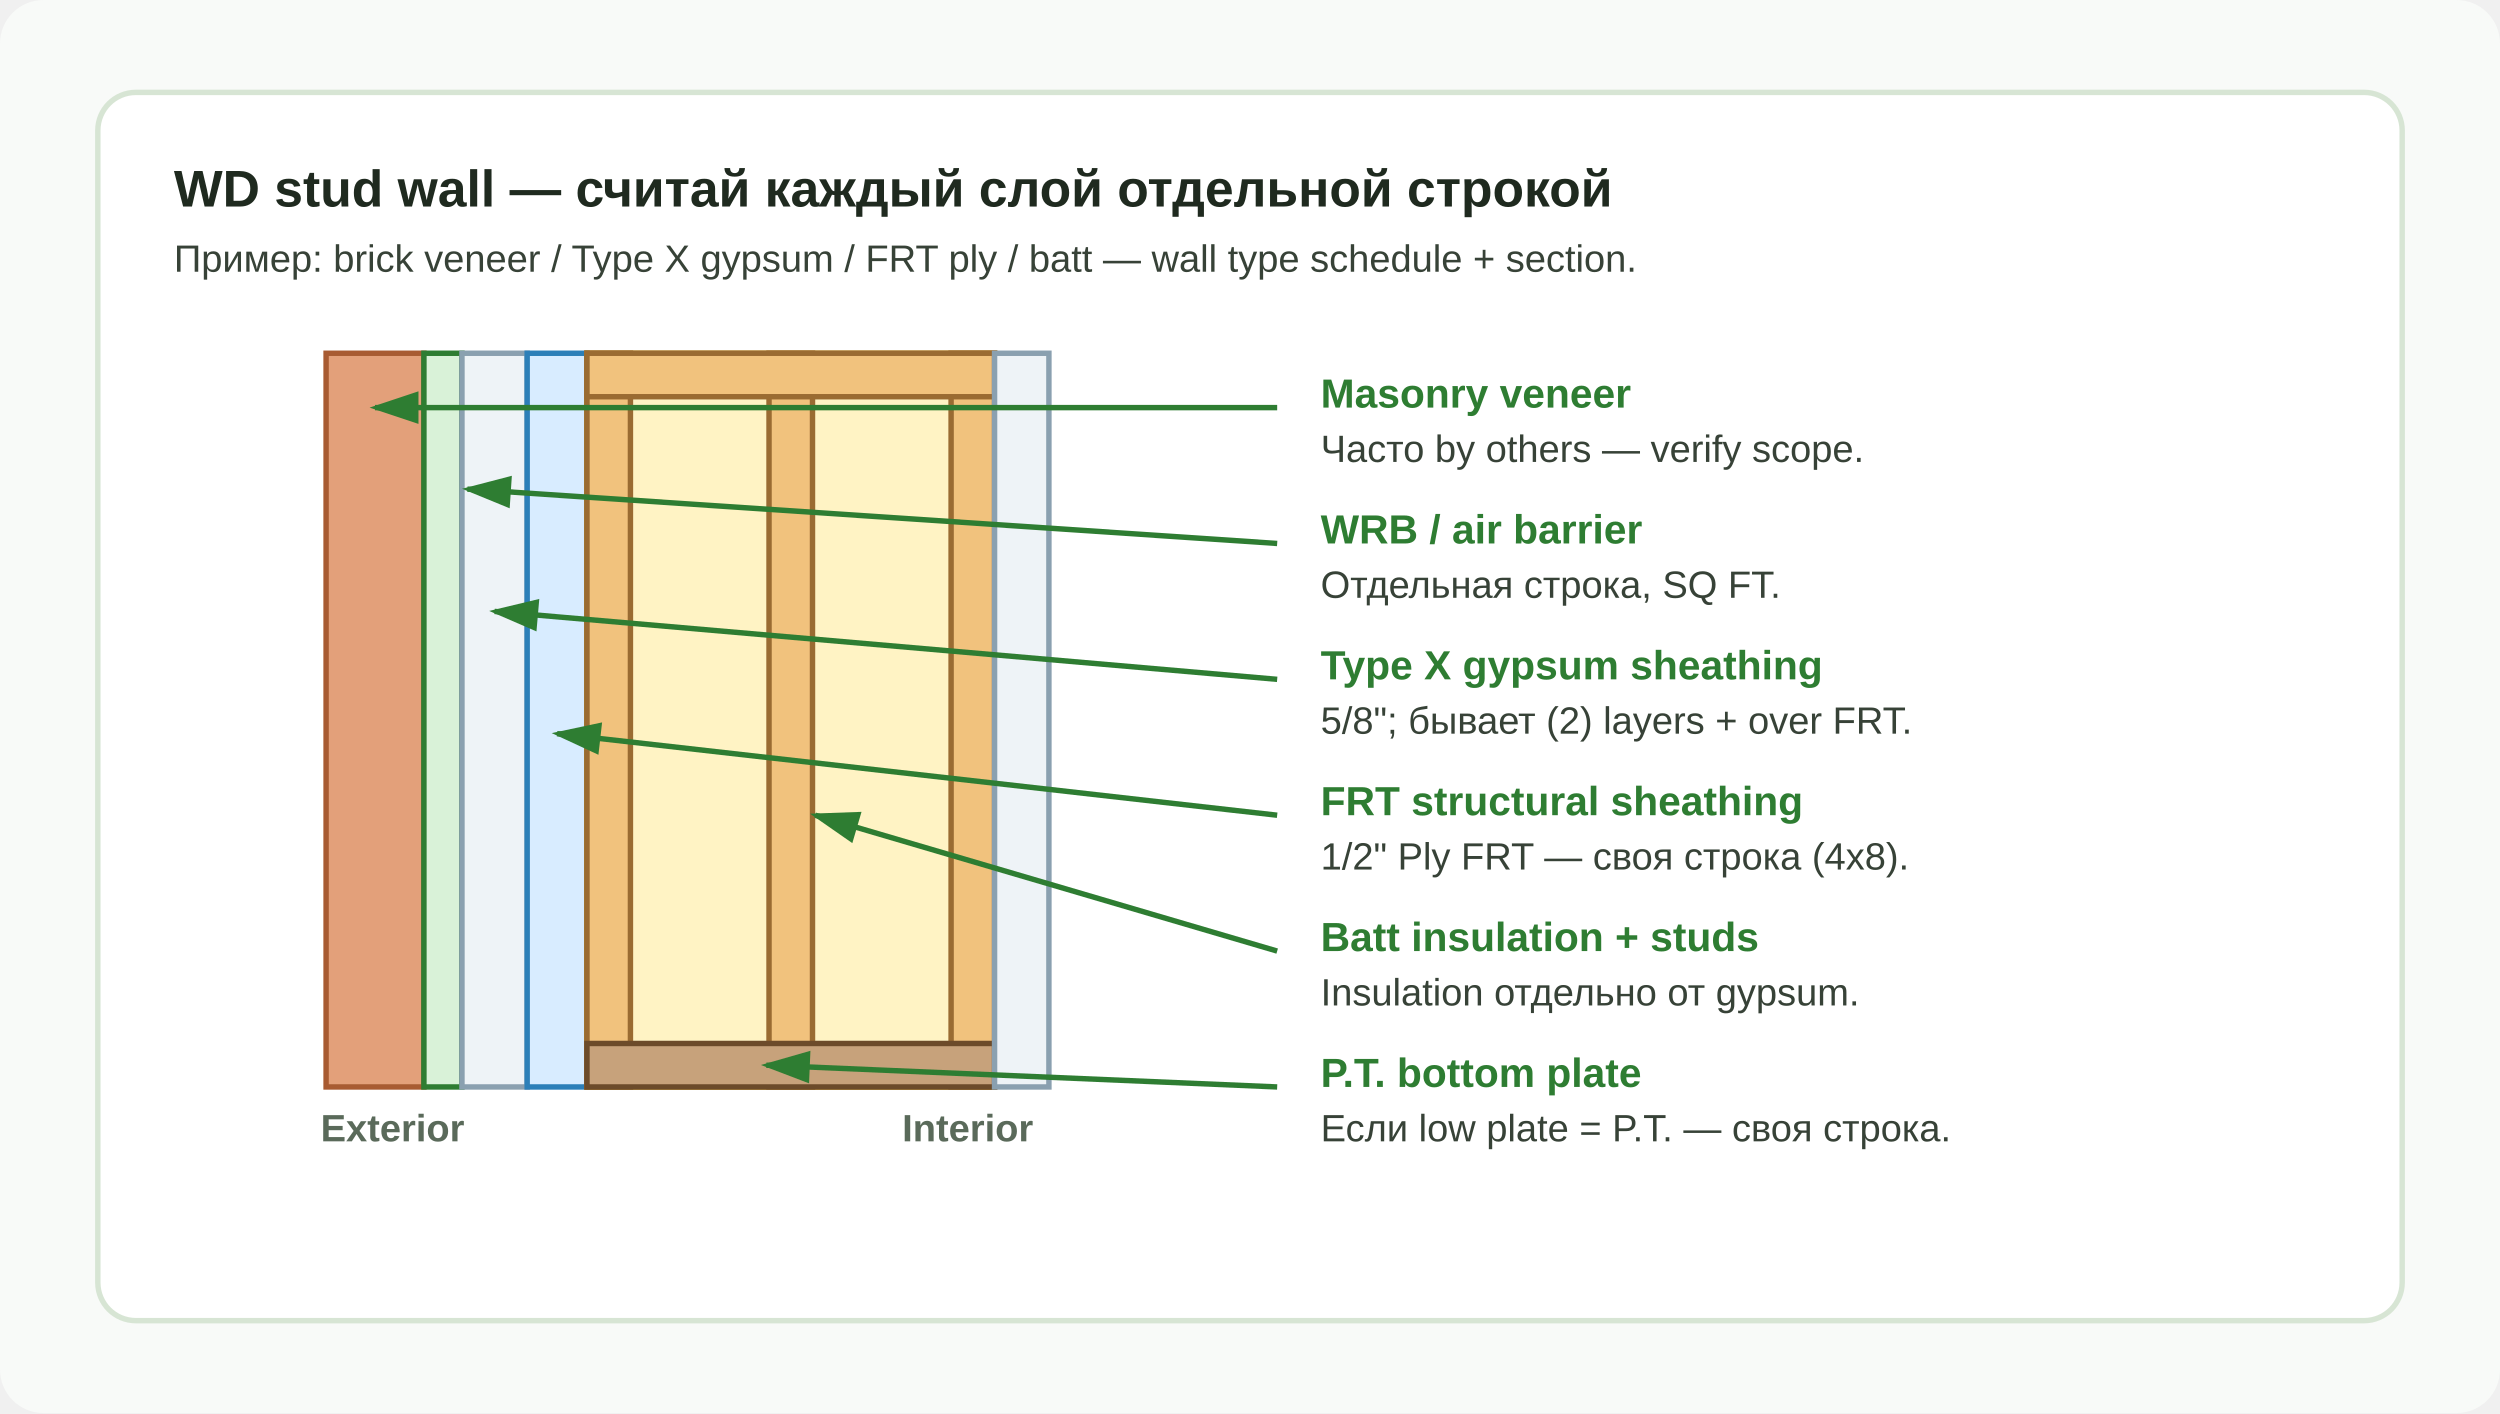
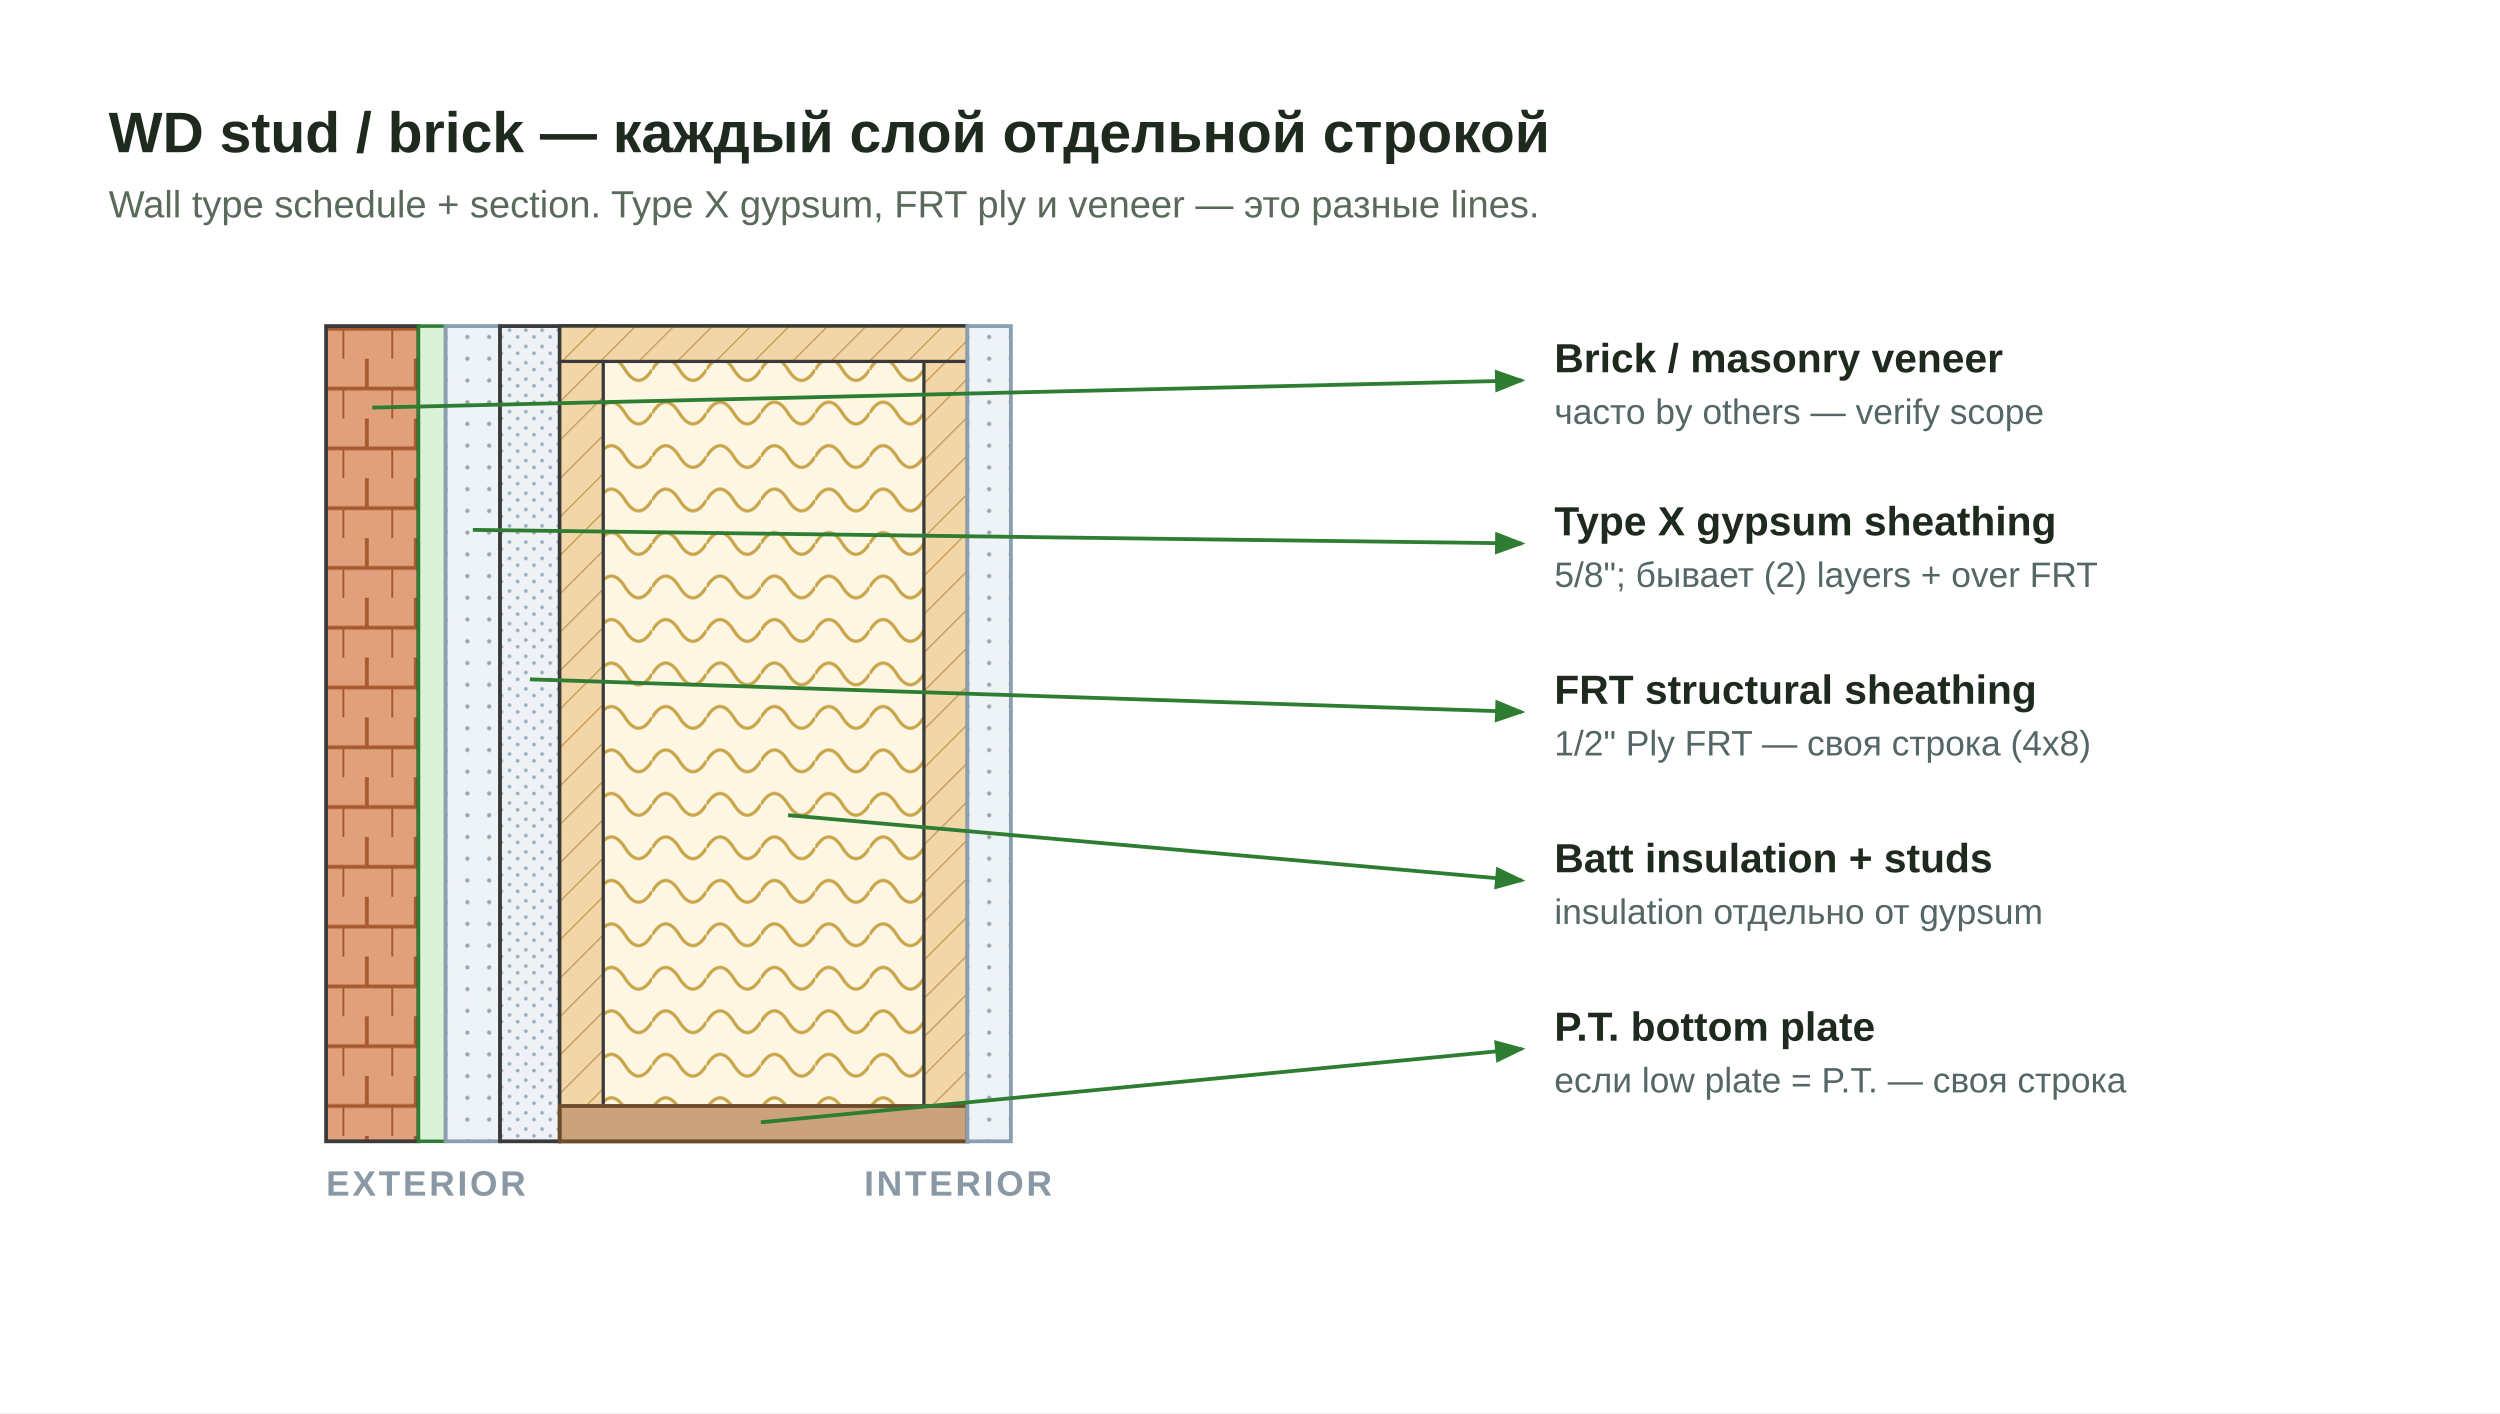
<svg xmlns="http://www.w3.org/2000/svg" viewBox="0 0 920 520" role="img" aria-labelledby="t d">
  <defs>
-     <marker id="ar" markerWidth="10" markerHeight="10" refX="8" refY="3" orient="auto" markerUnits="strokeWidth">
-       <path d="M0,0 L0,6 L9,3 z" fill="#2e7d32" />
+     <marker id="arrow" markerWidth="9" markerHeight="9" refX="7" refY="3" orient="auto" markerUnits="strokeWidth">
+       <path d="M0,0 L0,6 L8,3 z" fill="#2e7d32" />
    </marker>
+     <pattern id="brick" width="18" height="22" patternUnits="userSpaceOnUse">
+       <rect width="18" height="22" fill="#e0a079" />
+       <line x1="0" y1="11" x2="18" y2="11" stroke="#a85b32" stroke-width="1.4" />
+       <line x1="9" y1="0" x2="9" y2="11" stroke="#a85b32" stroke-width="1.4" />
+       <line x1="0" y1="11" x2="0" y2="22" stroke="#a85b32" stroke-width="1.4" />
+     </pattern>
+     <pattern id="batt2" width="20" height="16" patternUnits="userSpaceOnUse">
+       <rect width="20" height="16" fill="#fdf6e3" />
+       <path d="M0,8 Q5,0 10,8 T20,8" fill="none" stroke="#caa64a" stroke-width="1.2" />
+     </pattern>
+     <pattern id="osb2" width="6" height="6" patternUnits="userSpaceOnUse">
+       <rect width="6" height="6" fill="#eef2f6" />
+       <circle cx="1.5" cy="1.5" r="0.7" fill="#9bb0c2" />
+       <circle cx="4.5" cy="4" r="0.7" fill="#9bb0c2" />
+     </pattern>
+     <pattern id="wood2" width="10" height="10" patternUnits="userSpaceOnUse" patternTransform="rotate(45)">
+       <rect width="10" height="10" fill="#f2d6a8" />
+       <line x1="0" y1="0" x2="0" y2="10" stroke="#c89b5a" stroke-width="1" />
+     </pattern>
+     <pattern id="gyphatch" width="8" height="8" patternUnits="userSpaceOnUse">
+       <rect width="8" height="8" fill="#eef3f7" />
+       <circle cx="4" cy="4" r="0.8" fill="#9aa9b6" />
+     </pattern>
    <style>
-       .bg{fill:#f8faf8}.panel{fill:#fff;stroke:#d7e5d4;stroke-width:2}
-       .veneer{fill:#e3a07a;stroke:#a85b32;stroke-width:2}.wrb{fill:#d9f2d8;stroke:#2e7d32;stroke-width:2}
-       .gyp{fill:#eef3f7;stroke:#8aa0b0;stroke-width:2}.sheath{fill:#d8ecff;stroke:#2c7fb8;stroke-width:2}
-       .frame{fill:#f1c27d;stroke:#9a6b32;stroke-width:2}.insul{fill:#fff3c4;stroke:#c78b00;stroke-width:2}
-       .pt{fill:#c7a27b;stroke:#6c4b2a;stroke-width:2}
-       .label{font:600 19px Arial,sans-serif;fill:#1f2a1f}.small{font:14px Arial,sans-serif;fill:#374237}
-       .rule{font:600 15px Arial,sans-serif;fill:#2e7d32}.line{stroke:#2e7d32;stroke-width:2;marker-end:url(#ar)}
-       .side{font:600 14px Arial,sans-serif;fill:#5a6a5a}
+       .ttl{font:700 21px "Segoe UI",Arial,sans-serif;fill:#1f2a1f}
+       .sub{font:400 14px "Segoe UI",Arial,sans-serif;fill:#5a6a5a}
+       .lab{font:600 15px "Segoe UI",Arial,sans-serif;fill:#1f2a1f}
+       .note{font:400 13px "Segoe UI",Arial,sans-serif;fill:#566}
+       .side{font:700 13px "Segoe UI",Arial,sans-serif;fill:#8a98a5;letter-spacing:1px}
+       .lead{stroke:#2e7d32;stroke-width:1.4;fill:none;marker-end:url(#arrow)}
    </style>
  </defs>
-   <rect class="bg" width="920" height="520" rx="16" />
-   <rect class="panel" x="36" y="34" width="848" height="452" rx="14" />
-   <text class="label" x="64" y="76">WD stud wall — считай каждый слой отдельной строкой</text>
-   <text class="small" x="64" y="100">Пример: brick veneer / Type X gypsum / FRT ply / batt — wall type schedule + section.</text>
-   <rect class="veneer" x="120" y="130" width="36" height="270" />
-   <rect class="wrb" x="156" y="130" width="14" height="270" />
-   <rect class="gyp" x="170" y="130" width="24" height="270" />
-   <rect class="sheath" x="194" y="130" width="22" height="270" />
-   <rect class="insul" x="216" y="130" width="150" height="270" />
-   <rect class="frame" x="216" y="130" width="16" height="270" />
-   <rect class="frame" x="283" y="130" width="16" height="270" />
-   <rect class="frame" x="350" y="130" width="16" height="270" />
-   <rect class="frame" x="216" y="130" width="150" height="16" />
-   <rect class="pt" x="216" y="384" width="150" height="16" />
-   <rect class="gyp" x="366" y="130" width="20" height="270" />
-   <text class="side" x="118" y="420">Exterior</text>
-   <text class="side" x="332" y="420">Interior</text>
-   <line class="line" x1="470" y1="150" x2="138" y2="150" />
-   <text class="rule" x="486" y="150">Masonry veneer</text>
-   <text class="small" x="486" y="170">Часто by others — verify scope.</text>
-   <line class="line" x1="470" y1="200" x2="172" y2="180" />
-   <text class="rule" x="486" y="200">WRB / air barrier</text>
-   <text class="small" x="486" y="220">Отдельная строка, SQ FT.</text>
-   <line class="line" x1="470" y1="250" x2="182" y2="225" />
-   <text class="rule" x="486" y="250">Type X gypsum sheathing</text>
-   <text class="small" x="486" y="270">5/8"; бывает (2) layers + over FRT.</text>
-   <line class="line" x1="470" y1="300" x2="205" y2="270" />
-   <text class="rule" x="486" y="300">FRT structural sheathing</text>
-   <text class="small" x="486" y="320">1/2" Ply FRT — своя строка (4x8).</text>
-   <line class="line" x1="470" y1="350" x2="300" y2="300" />
-   <text class="rule" x="486" y="350">Batt insulation + studs</text>
-   <text class="small" x="486" y="370">Insulation отдельно от gypsum.</text>
-   <line class="line" x1="470" y1="400" x2="282" y2="392" />
-   <text class="rule" x="486" y="400">P.T. bottom plate</text>
-   <text class="small" x="486" y="420">Если low plate = P.T. — своя строка.</text>
+   <rect width="920" height="520" fill="#ffffff" />
+   <text class="ttl" x="40" y="56">WD stud / brick — каждый слой отдельной строкой</text>
+   <text class="sub" x="40" y="80">Wall type schedule + section. Type X gypsum, FRT ply и veneer — это разные lines.</text>
+   <g>
+     <rect x="120" y="120" width="34" height="300" fill="url(#brick)" stroke="#3a3a3a" stroke-width="1.4" />
+     <rect x="154" y="120" width="10" height="300" fill="#d9f2d8" stroke="#2e7d32" stroke-width="1.3" />
+     <rect x="164" y="120" width="20" height="300" fill="url(#gyphatch)" stroke="#8aa0b0" stroke-width="1.4" />
+     <rect x="184" y="120" width="22" height="300" fill="url(#osb2)" stroke="#3a3a3a" stroke-width="1.4" />
+     <rect x="206" y="120" width="150" height="300" fill="url(#batt2)" stroke="#3a3a3a" stroke-width="1.4" />
+     <rect x="206" y="120" width="16" height="300" fill="url(#wood2)" stroke="#3a3a3a" stroke-width="1.2" />
+     <rect x="340" y="120" width="16" height="300" fill="url(#wood2)" stroke="#3a3a3a" stroke-width="1.2" />
+     <rect x="206" y="120" width="150" height="13" fill="url(#wood2)" stroke="#3a3a3a" stroke-width="1.2" />
+     <rect x="206" y="407" width="150" height="13" fill="#caa27b" stroke="#6c4b2a" stroke-width="1.4" />
+     <rect x="356" y="120" width="16" height="300" fill="url(#gyphatch)" stroke="#8aa0b0" stroke-width="1.4" />
+   </g>
+   <text class="side" x="120" y="440">EXTERIOR</text>
+   <text class="side" x="318" y="440">INTERIOR</text>
+   <line class="lead" x1="137" y1="150" x2="560" y2="140" />
+   <text class="lab" x="572" y="137">Brick / masonry veneer</text>
+   <text class="note" x="572" y="156">часто by others — verify scope</text>
+   <line class="lead" x1="174" y1="195" x2="560" y2="200" />
+   <text class="lab" x="572" y="197">Type X gypsum sheathing</text>
+   <text class="note" x="572" y="216">5/8"; бывает (2) layers + over FRT</text>
+   <line class="lead" x1="195" y1="250" x2="560" y2="262" />
+   <text class="lab" x="572" y="259">FRT structural sheathing</text>
+   <text class="note" x="572" y="278">1/2" Ply FRT — своя строка (4x8)</text>
+   <line class="lead" x1="290" y1="300" x2="560" y2="324" />
+   <text class="lab" x="572" y="321">Batt insulation + studs</text>
+   <text class="note" x="572" y="340">insulation отдельно от gypsum</text>
+   <line class="lead" x1="280" y1="413" x2="560" y2="386" />
+   <text class="lab" x="572" y="383">P.T. bottom plate</text>
+   <text class="note" x="572" y="402">если low plate = P.T. — своя строка</text>
</svg>
